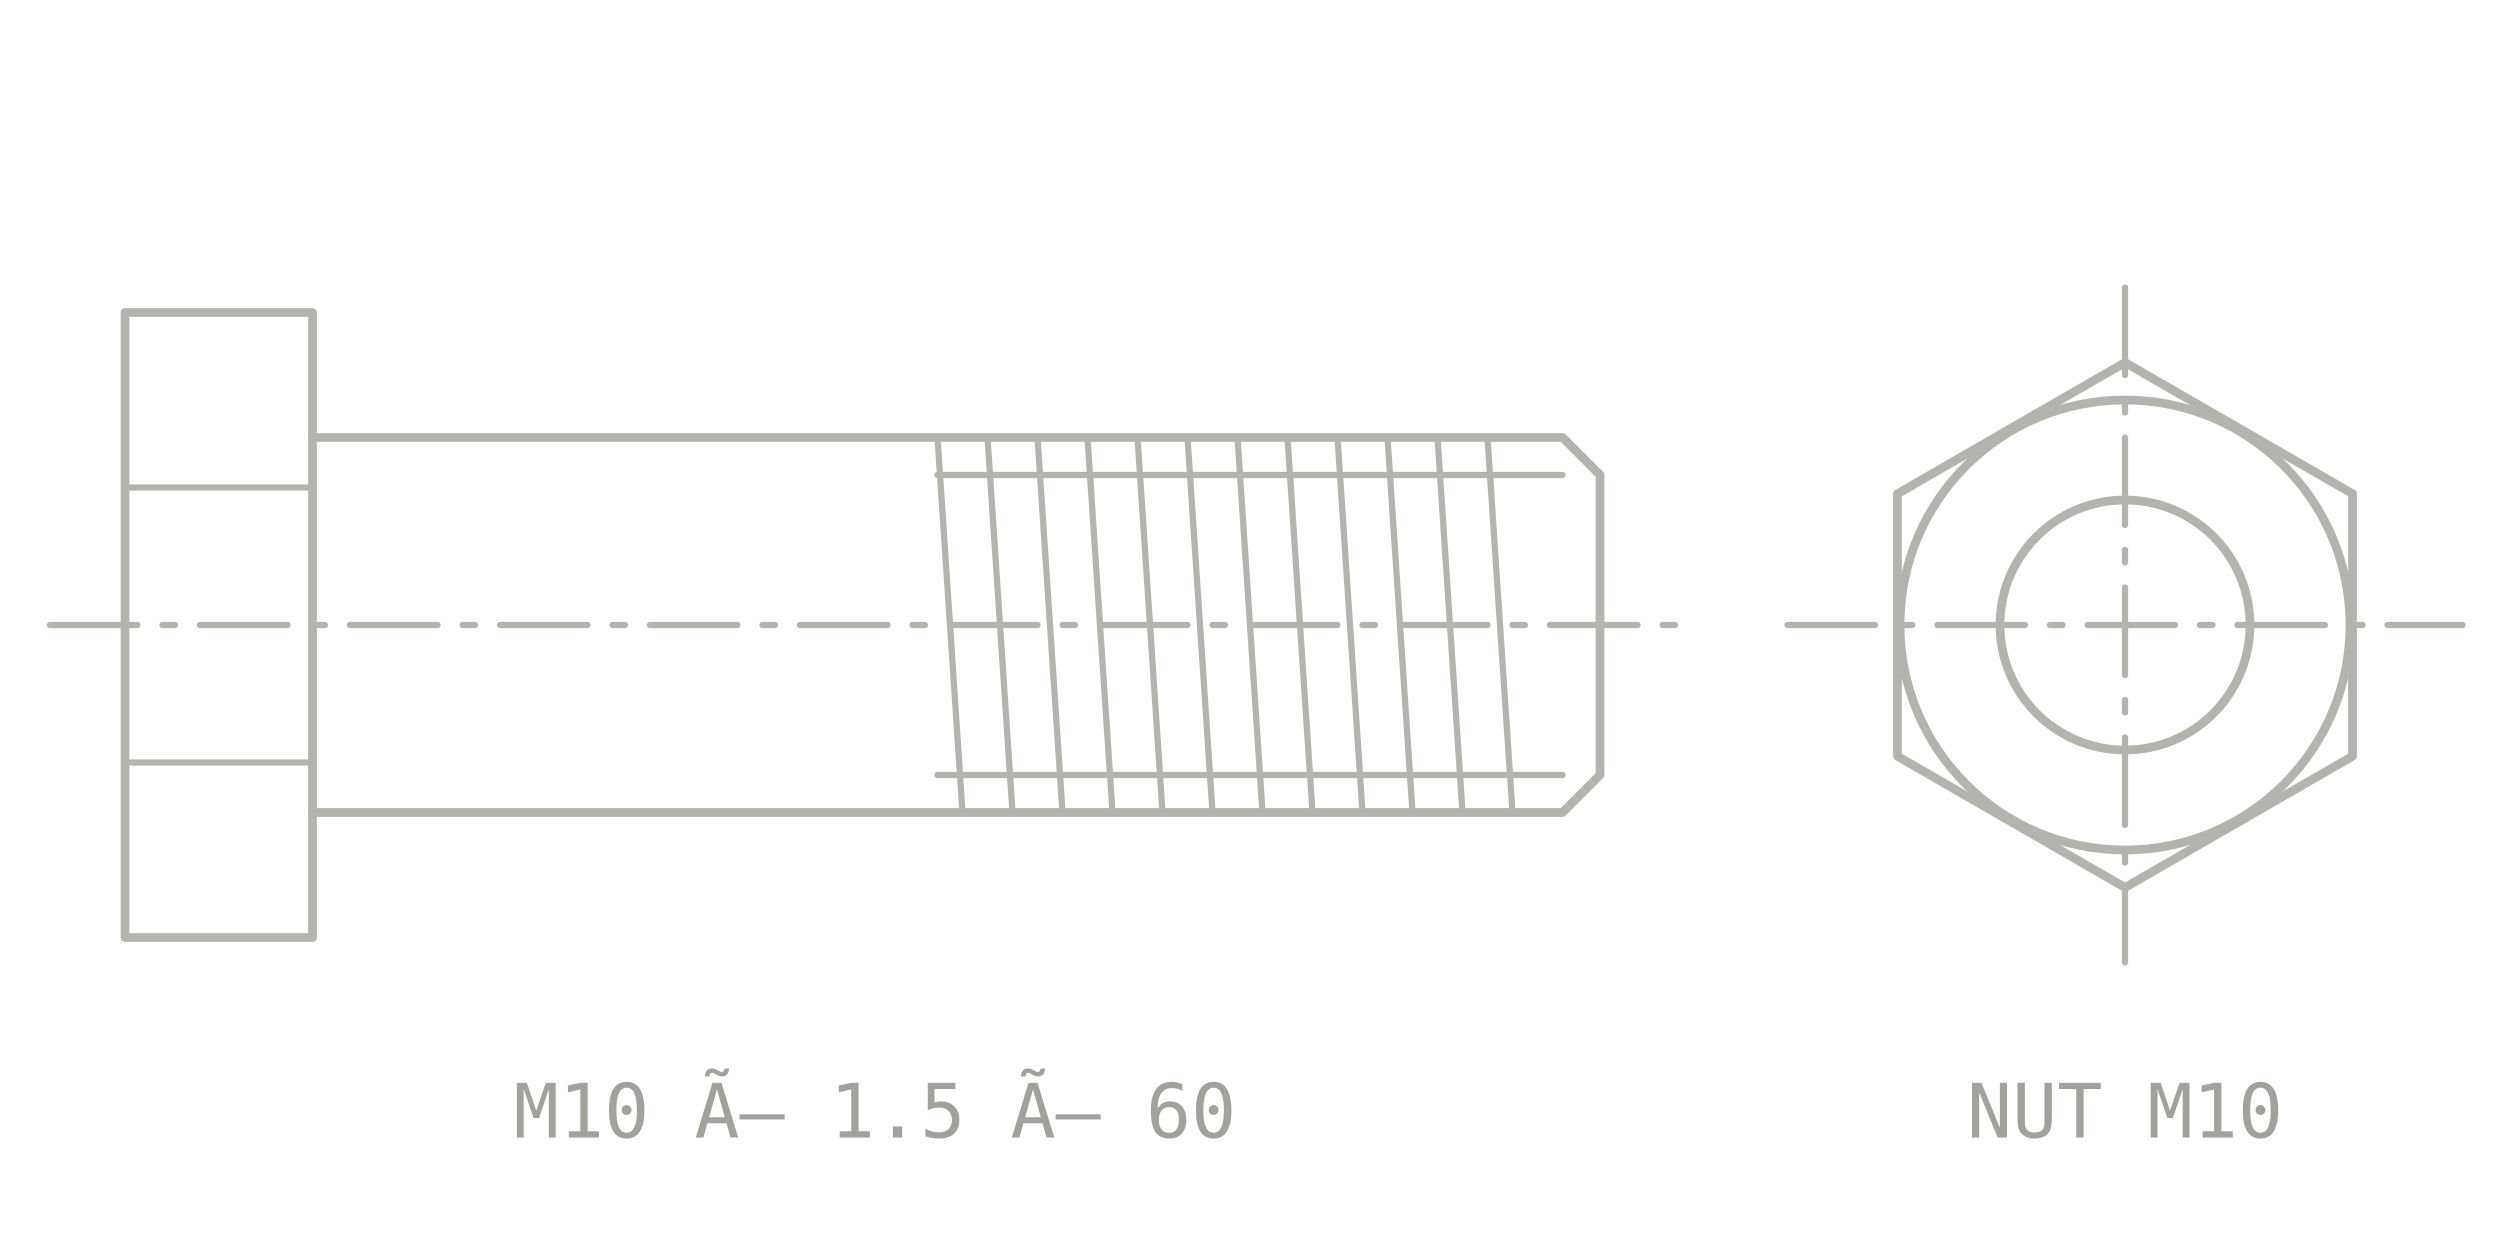
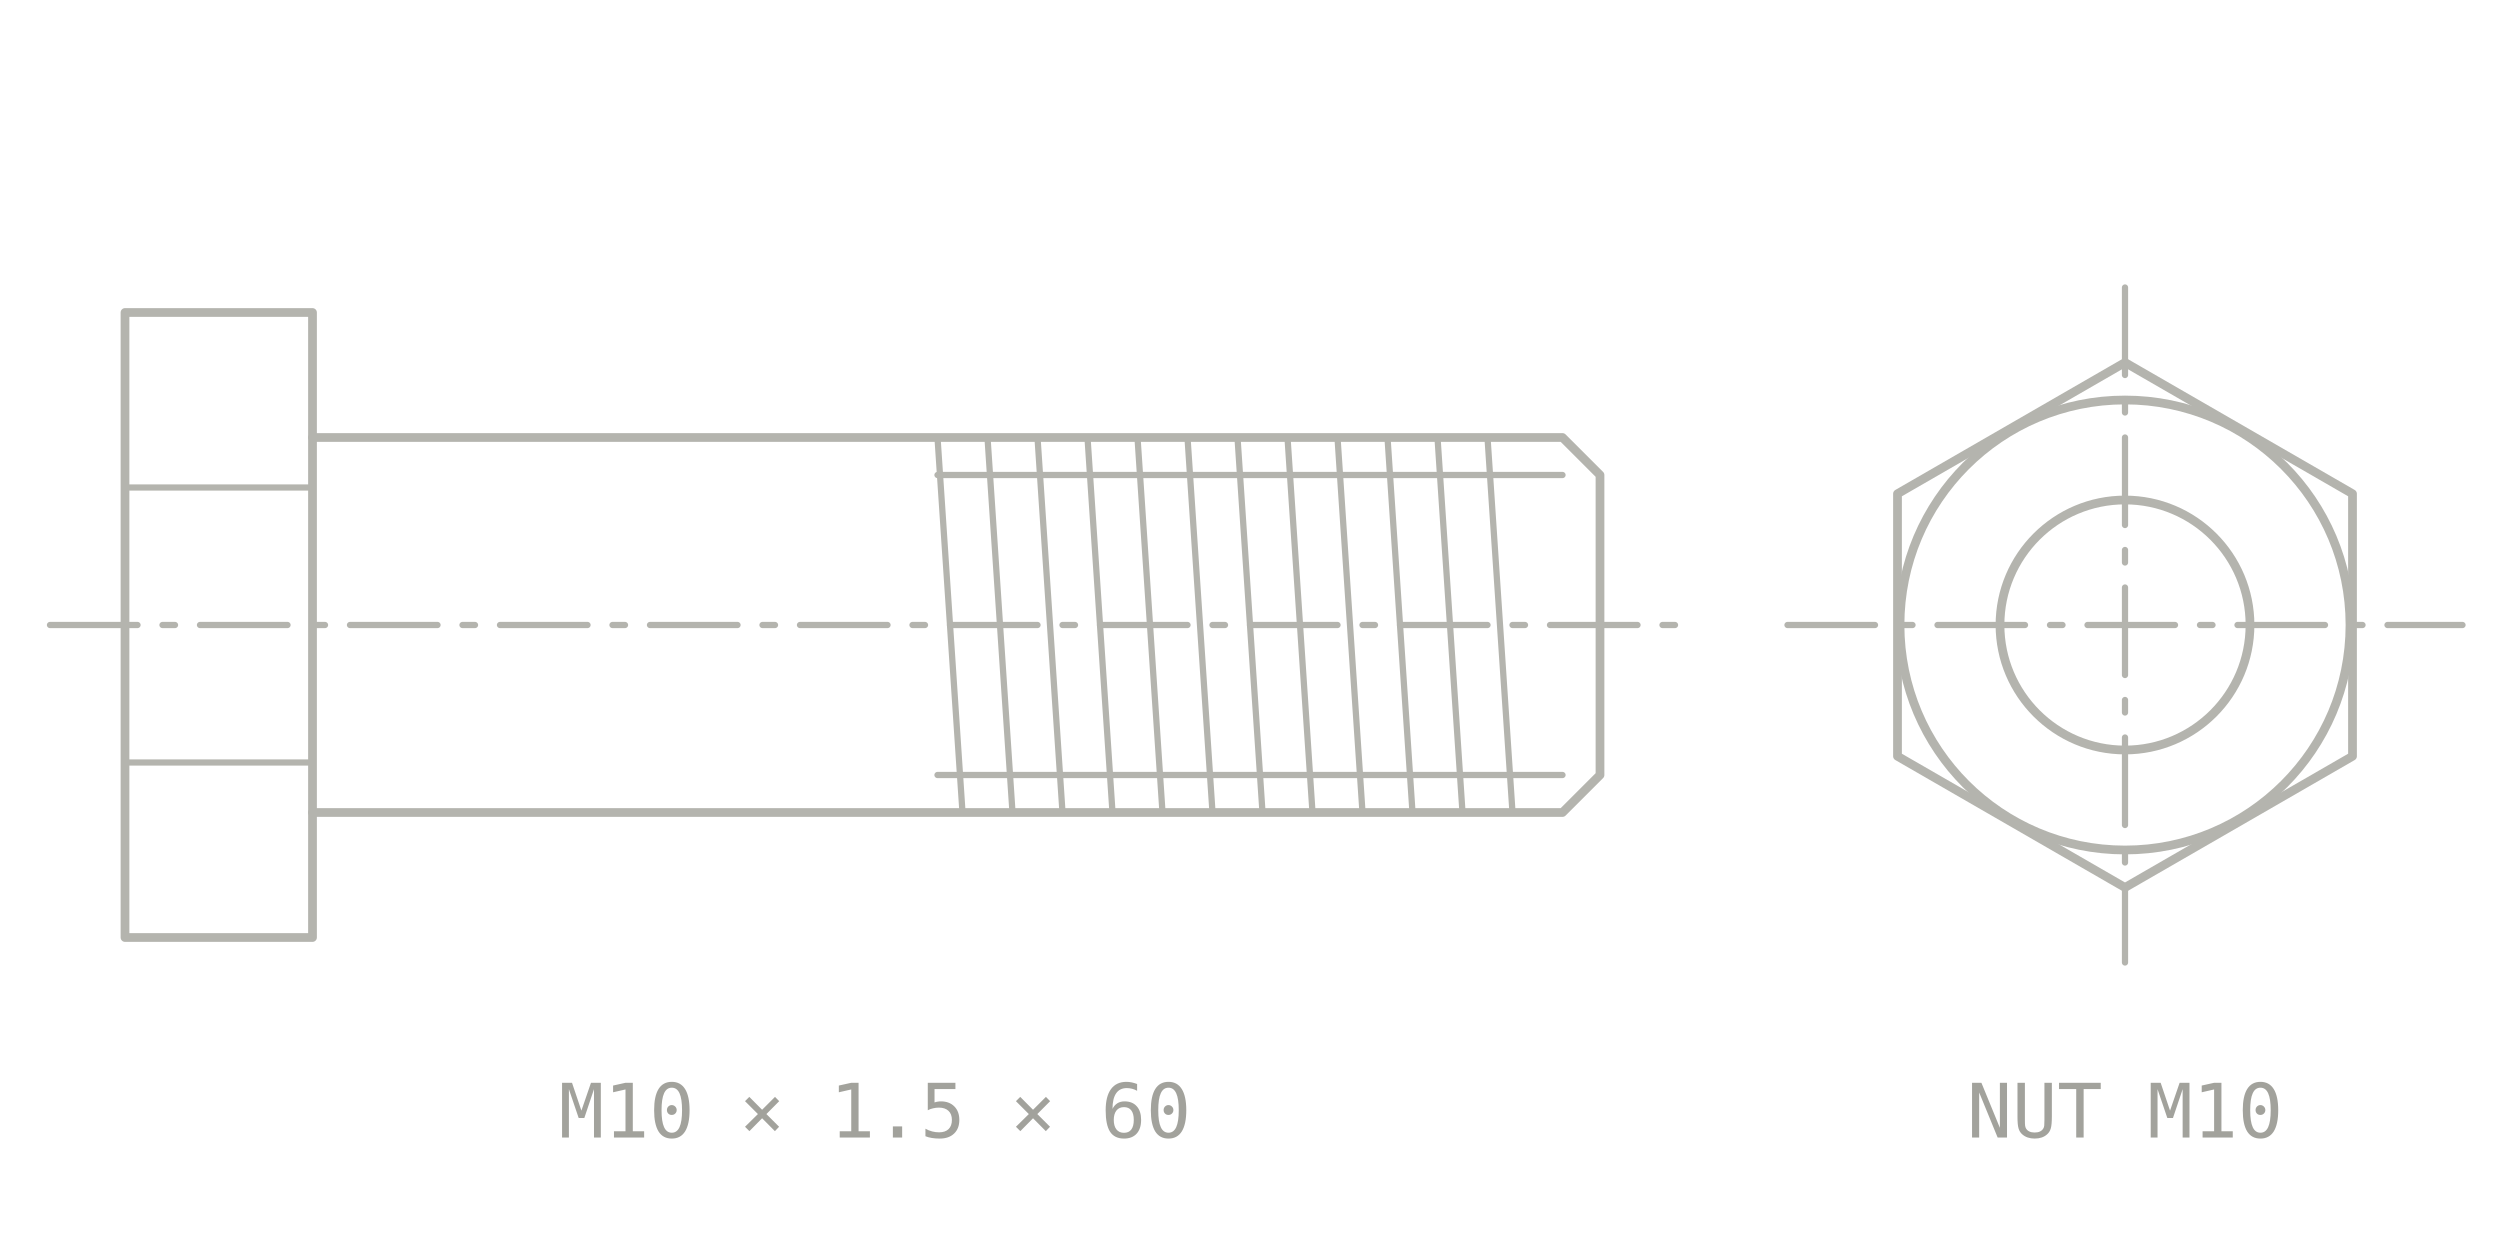
<svg xmlns="http://www.w3.org/2000/svg" viewBox="0 0 400 200" fill="none" stroke="#b4b4ae" stroke-width="1.4" stroke-linecap="round" stroke-linejoin="round">
  <path d="M20 50H50V150H20Z" />
  <path d="M20 78H50M20 122H50" stroke-width="1" />
  <path d="M50 70H250L256 76V124L250 130H50" />
  <path d="M150 76H250M150 124H250" stroke-width="1" />
  <path d="M150 70L154 130M158 70L162 130M166 70L170 130M174 70L178 130M182 70L186 130M190 70L194 130M198 70L202 130M206 70L210 130M214 70L218 130M222 70L226 130M230 70L234 130M238 70L242 130" stroke-width="1" />
  <path d="M8 100H270M340 46V154M286 100H394" stroke-dasharray="14 4 2 4" stroke-width="1" />
  <path d="M376.4 121.0 L340.0 142.0 L303.6 121.0 L303.6 79.0 L340.0 58.0 L376.4 79.0 Z" />
  <circle cx="340" cy="100" r="36" />
  <circle cx="340" cy="100" r="20" />
  <path d="M357.3 90A20 20 0 1 1 350 82.7" stroke-width="1" />
-   <text x="140" y="182" fill="#a2a29c" stroke="none" font-family="monospace" font-size="12" text-anchor="middle">M10 Ã— 1.5 Ã— 60</text>
+   <text x="140" y="182" fill="#a2a29c" stroke="none" font-family="monospace" font-size="12" text-anchor="middle">M10 × 1.5 × 60</text>
  <text x="340" y="182" fill="#a2a29c" stroke="none" font-family="monospace" font-size="12" text-anchor="middle">NUT M10</text>
</svg>
